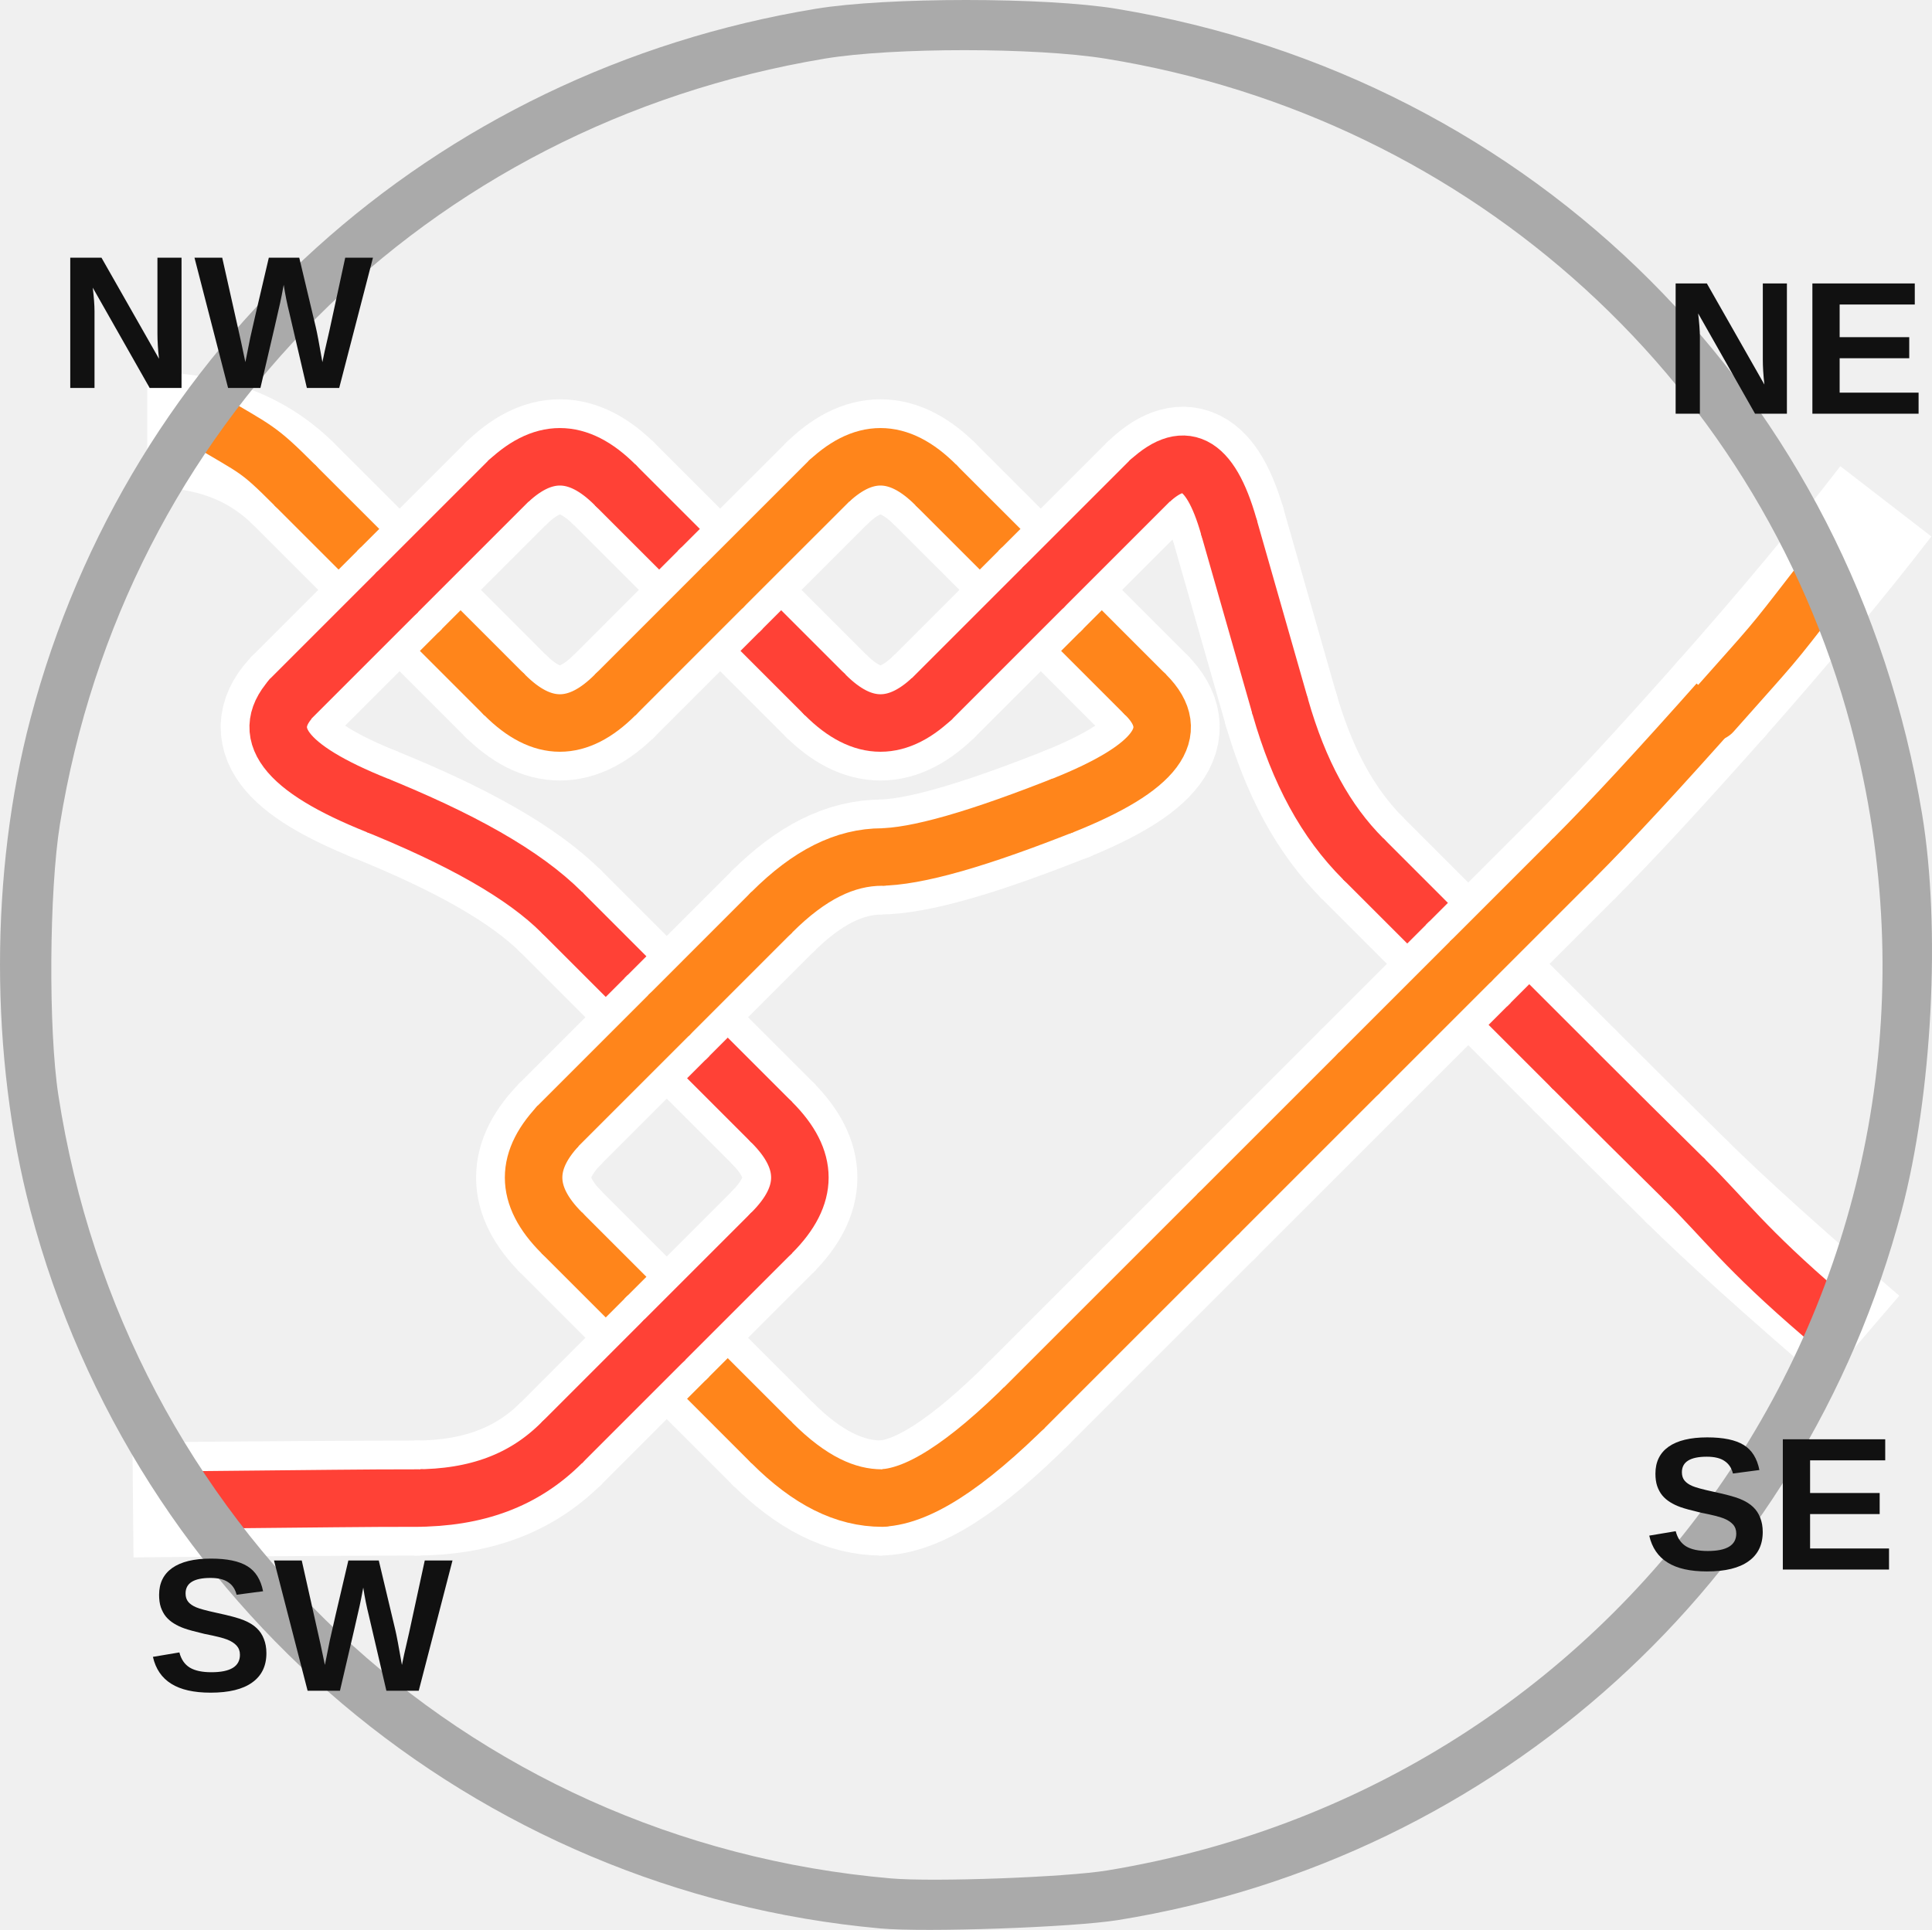
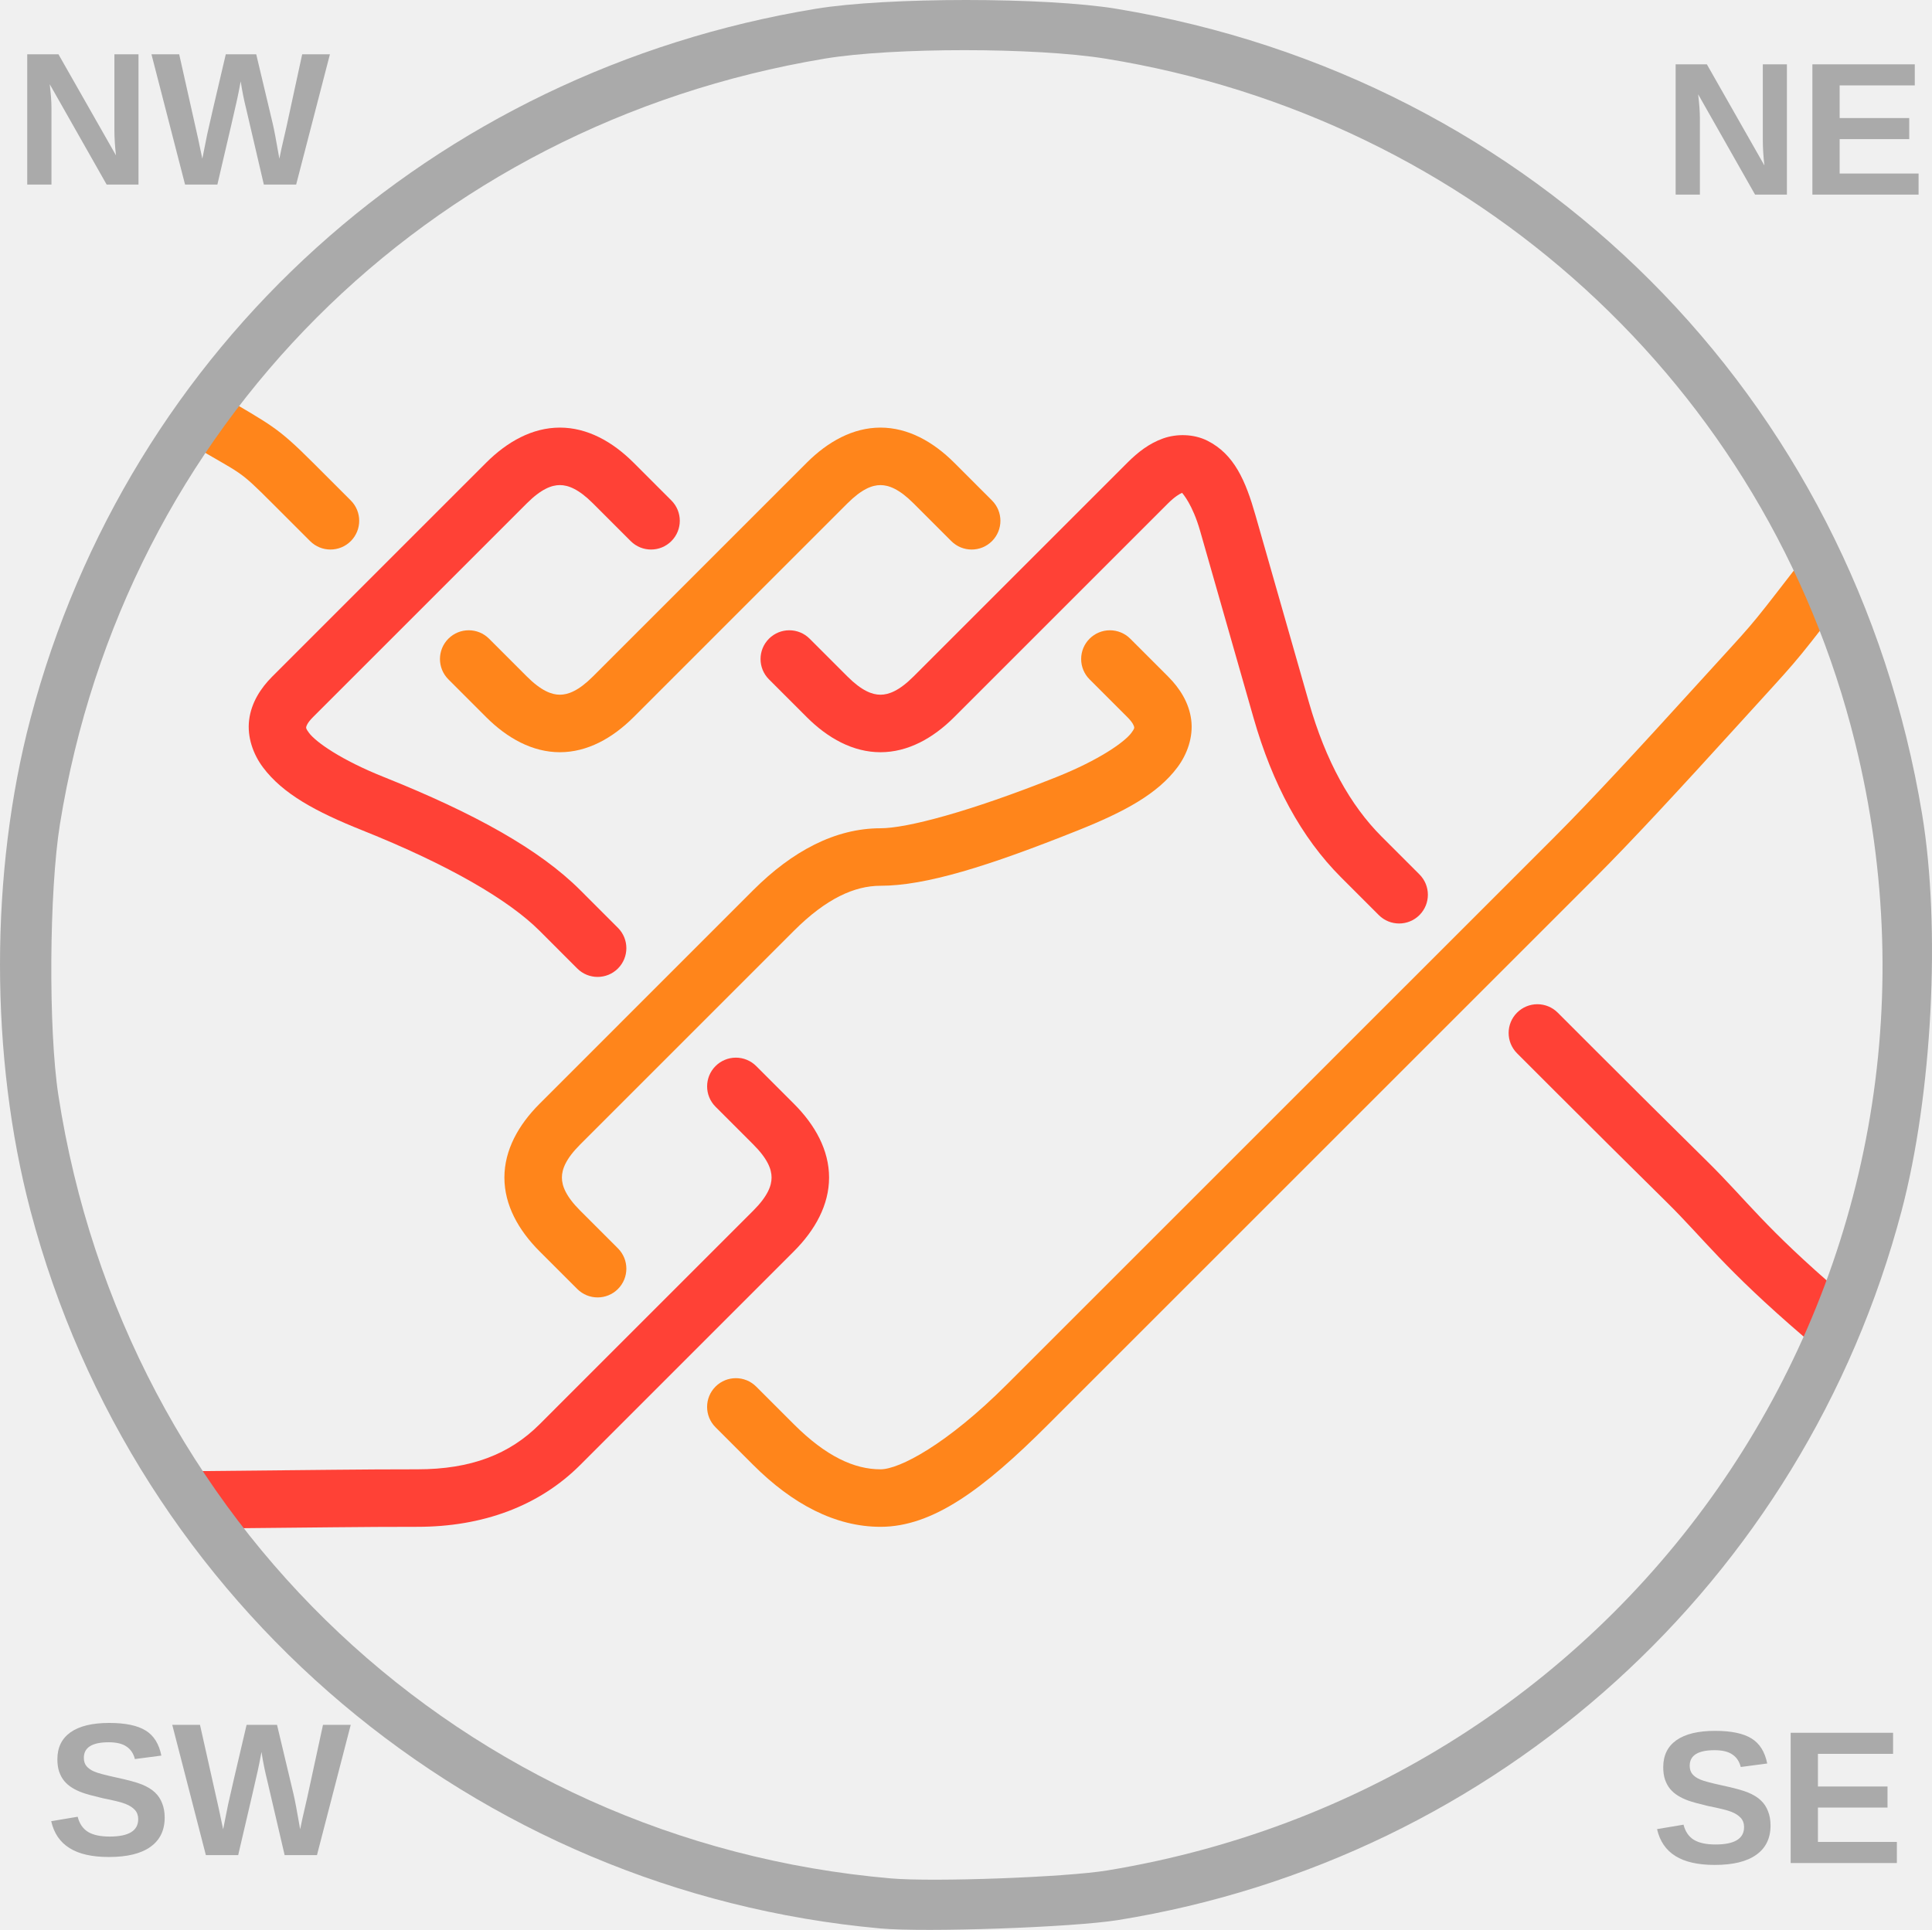
<svg xmlns="http://www.w3.org/2000/svg" viewBox="0 0 190.451 190.287" version="1.1" id="svg21826" xml:space="preserve">
  <defs id="defs21823" />
-   <g id="g21848" style="display:inline" transform="translate(-9.222851,-48.35235)" class="">
- 
- 
- 
-  </g>
  <g id="layer1" transform="translate(-9.222851,-48.35235)">
-     <g id="g1" transform="matrix(0.5024879,0,0,0.5024879,32.71813,20.61153)">
-       <path id="path1" d="m 136.104,149.648 c 7.337,7.337 14.331,14.323 21.668,21.66" class="stroke-background" style="display:inline;fill:none;stroke:#FFFFFF;stroke-width:22.565;stroke-linecap:butt;stroke-linejoin:miter;stroke-miterlimit:10;stroke-dasharray:none;stroke-opacity:1" />
-       <path id="path2" d="m 136.104,149.648 c 7.337,7.337 14.331,14.323 21.668,21.66" class="stroke-orange" style="display:inline;fill:none;stroke:#FF851B;stroke-width:11.282;stroke-linecap:round;stroke-linejoin:miter;stroke-miterlimit:10;stroke-dasharray:none;stroke-opacity:1" />
-       <path id="path3" d="m 115.844,192.28 c -7.345,-7.345 -14.331,-14.331 -21.668,-21.668" class="stroke-background" style="display:inline;fill:none;stroke:#FFFFFF;stroke-width:22.565;stroke-linecap:butt;stroke-linejoin:miter;stroke-miterlimit:10;stroke-dasharray:none;stroke-opacity:1" />
-       <path id="path4" d="m 115.844,192.28 c -7.345,-7.345 -14.331,-14.331 -21.668,-21.668" class="stroke-red" style="display:inline;fill:none;stroke:#FF4136;stroke-width:11.282;stroke-linecap:round;stroke-linejoin:miter;stroke-miterlimit:10;stroke-dasharray:none;stroke-opacity:1" />
-       <path id="path5" d="m 62.73,233.504 c 7.337,7.345 14.323,14.331 21.66,21.668" class="stroke-background" style="display:inline;fill:none;stroke:#FFFFFF;stroke-width:22.565;stroke-linecap:butt;stroke-linejoin:miter;stroke-miterlimit:10;stroke-dasharray:none;stroke-opacity:1" />
-       <path id="path6" d="m 62.73,233.504 c 7.337,7.345 14.323,14.331 21.66,21.668" class="stroke-red" style="display:inline;fill:none;stroke:#FF4136;stroke-width:11.282;stroke-linecap:round;stroke-linejoin:miter;stroke-miterlimit:10;stroke-dasharray:none;stroke-opacity:1" />
-       <path id="path7" d="m 262.599,265.654 c -7.337,-7.337 -14.331,-14.323 -21.668,-21.66" class="stroke-background" style="display:inline;fill:none;stroke:#FFFFFF;stroke-width:22.565;stroke-linecap:butt;stroke-linejoin:miter;stroke-miterlimit:10;stroke-dasharray:none;stroke-opacity:1" />
-       <path id="path8" d="m 262.599,265.654 c -7.337,-7.337 -14.331,-14.323 -21.668,-21.66" class="stroke-red" style="display:inline;fill:none;stroke:#FF4136;stroke-width:11.282;stroke-linecap:round;stroke-linejoin:miter;stroke-miterlimit:10;stroke-dasharray:none;stroke-opacity:1" />
-       <path id="path9" d="m 62.73,296.403 c 7.337,7.337 14.323,14.323 21.66,21.66" class="stroke-background" style="display:inline;fill:none;stroke:#FFFFFF;stroke-width:22.565;stroke-linecap:butt;stroke-linejoin:miter;stroke-miterlimit:10;stroke-dasharray:none;stroke-opacity:1" />
-       <path id="path10" d="m 62.73,296.403 c 7.337,7.337 14.323,14.323 21.66,21.66" class="stroke-orange" style="display:inline;fill:none;stroke:#FF851B;stroke-width:11.282;stroke-linecap:round;stroke-linejoin:miter;stroke-miterlimit:10;stroke-dasharray:none;stroke-opacity:1" />
-       <path id="path11" d="m 10.312,149.648 c 7.337,7.337 14.331,14.323 21.668,21.66" class="stroke-background" style="display:inline;fill:none;stroke:#FFFFFF;stroke-width:22.565;stroke-linecap:butt;stroke-linejoin:miter;stroke-miterlimit:10;stroke-dasharray:none;stroke-opacity:1" />
-       <path id="path12" d="m 10.312,149.648 c 7.337,7.337 14.331,14.323 21.668,21.66" class="stroke-orange" style="display:inline;fill:none;stroke:#FF851B;stroke-width:11.282;stroke-linecap:round;stroke-linejoin:miter;stroke-miterlimit:10;stroke-dasharray:none;stroke-opacity:1" />
-       <path id="path13" d="m 83.694,317.367 c 7.337,7.337 14.323,14.331 21.66,21.668" class="stroke-background" style="display:inline;fill:none;stroke:#FFFFFF;stroke-width:22.565;stroke-linecap:butt;stroke-linejoin:miter;stroke-miterlimit:10;stroke-dasharray:none;stroke-opacity:1" />
-       <path id="path14" d="m 83.694,317.367 c 7.337,7.337 14.323,14.331 21.66,21.668" class="stroke-orange" style="display:inline;fill:none;stroke:#FF851B;stroke-width:11.282;stroke-linecap:round;stroke-linejoin:miter;stroke-miterlimit:10;stroke-dasharray:none;stroke-opacity:1" />
-       <path id="path15" d="m -17.872,139.51 c 12.226,0 21.551,3.497 28.888,10.834" class="stroke-background" style="display:inline;fill:none;stroke:#FFFFFF;stroke-width:22.565;stroke-linecap:butt;stroke-linejoin:miter;stroke-miterlimit:10;stroke-dasharray:none;stroke-opacity:1" />
-       <path id="path16" d="m -6.631,137.439 c 10.452,6.212 10.31,5.567 17.647,12.905" class="stroke-orange" style="display:inline;fill:none;stroke:#FF851B;stroke-width:11.282;stroke-linecap:round;stroke-linejoin:miter;stroke-miterlimit:10;stroke-dasharray:none;stroke-opacity:1" />
-       <path id="path17" d="m 94.872,171.308 c -7.337,-7.337 -14.323,-14.323 -21.66,-21.66" class="stroke-background" style="display:inline;fill:none;stroke:#FFFFFF;stroke-width:22.565;stroke-linecap:butt;stroke-linejoin:miter;stroke-miterlimit:10;stroke-dasharray:none;stroke-opacity:1" />
-       <path id="path18" d="m 94.872,171.308 c -7.337,-7.337 -14.323,-14.323 -21.66,-21.66" class="stroke-red" style="display:inline;fill:none;stroke:#FF4136;stroke-width:11.282;stroke-linecap:round;stroke-linejoin:miter;stroke-miterlimit:10;stroke-dasharray:none;stroke-opacity:1" />
-       <path id="path19" d="m 31.284,170.612 c 7.337,7.337 14.323,14.323 21.66,21.668" class="stroke-background" style="display:inline;fill:none;stroke:#FFFFFF;stroke-width:22.565;stroke-linecap:butt;stroke-linejoin:miter;stroke-miterlimit:10;stroke-dasharray:none;stroke-opacity:1" />
-       <path id="path20" d="m 31.284,170.612 c 7.337,7.337 14.323,14.323 21.66,21.668" class="stroke-orange" style="display:inline;fill:none;stroke:#FF851B;stroke-width:11.282;stroke-linecap:round;stroke-linejoin:miter;stroke-miterlimit:10;stroke-dasharray:none;stroke-opacity:1" />
-       <path id="path21" d="m 284.572,287.478 c -8.026,-7.916 -15.34,-15.183 -22.677,-22.521" class="stroke-background" style="display:inline;fill:none;stroke:#FFFFFF;stroke-width:22.565;stroke-linecap:butt;stroke-linejoin:miter;stroke-miterlimit:10;stroke-dasharray:none;stroke-opacity:1" />
-       <path id="path22" d="m 284.572,287.478 c -8.026,-7.916 -15.34,-15.183 -22.677,-22.521" class="stroke-red" style="display:inline;fill:none;stroke:#FF4136;stroke-width:11.282;stroke-linecap:round;stroke-linejoin:miter;stroke-miterlimit:10;stroke-dasharray:none;stroke-opacity:1" />
-       <path id="path23" d="m 83.694,254.475 c 7.337,7.337 14.323,14.323 21.66,21.66" class="stroke-background" style="display:inline;fill:none;stroke:#FFFFFF;stroke-width:22.565;stroke-linecap:butt;stroke-linejoin:miter;stroke-miterlimit:10;stroke-dasharray:none;stroke-opacity:1" />
-       <path id="path24" d="m 83.694,254.475 c 7.337,7.337 14.323,14.323 21.66,21.66" class="stroke-red" style="display:inline;fill:none;stroke:#FF4136;stroke-width:11.282;stroke-linecap:round;stroke-linejoin:miter;stroke-miterlimit:10;stroke-dasharray:none;stroke-opacity:1" />
-       <path id="path25" d="m 136.808,191.576 c -7.337,7.337 -14.331,7.337 -21.668,0" class="stroke-background" style="display:inline;fill:none;stroke:#FFFFFF;stroke-width:22.565;stroke-linecap:butt;stroke-linejoin:miter;stroke-miterlimit:10;stroke-dasharray:none;stroke-opacity:1" />
-       <path id="path26" d="m 136.808,191.576 c -7.337,7.337 -14.331,7.337 -21.668,0" class="stroke-red" style="display:inline;fill:none;stroke:#FF4136;stroke-width:11.282;stroke-linecap:round;stroke-linejoin:miter;stroke-miterlimit:10;stroke-dasharray:none;stroke-opacity:1" />
-       <path id="path27" d="m 25.519,212.54 c 18.343,7.337 30.57,14.331 37.907,21.668" class="stroke-background" style="display:inline;fill:none;stroke:#FFFFFF;stroke-width:22.565;stroke-linecap:butt;stroke-linejoin:miter;stroke-miterlimit:10;stroke-dasharray:none;stroke-opacity:1" />
-       <path id="path28" d="m 25.519,212.54 c 18.343,7.337 30.57,14.331 37.907,21.668" class="stroke-red" style="display:inline;fill:none;stroke:#FF4136;stroke-width:11.282;stroke-linecap:round;stroke-linejoin:miter;stroke-miterlimit:10;stroke-dasharray:none;stroke-opacity:1" />
-       <path id="path29" d="m 241.627,244.69 c -7.337,-7.337 -14.323,-14.331 -21.66,-21.668" class="stroke-background" style="display:inline;fill:none;stroke:#FFFFFF;stroke-width:22.565;stroke-linecap:butt;stroke-linejoin:miter;stroke-miterlimit:10;stroke-dasharray:none;stroke-opacity:1" />
-       <path id="path30" d="m 241.627,244.69 c -7.337,-7.337 -14.323,-14.331 -21.66,-21.668" class="stroke-red" style="display:inline;fill:none;stroke:#FF4136;stroke-width:11.282;stroke-linecap:round;stroke-linejoin:miter;stroke-miterlimit:10;stroke-dasharray:none;stroke-opacity:1" />
-       <path id="path31" d="m 63.426,275.439 c -7.337,7.337 -7.337,14.323 0,21.66" class="stroke-background" style="display:inline;fill:none;stroke:#FFFFFF;stroke-width:22.565;stroke-linecap:butt;stroke-linejoin:miter;stroke-miterlimit:10;stroke-dasharray:none;stroke-opacity:1" />
-       <path id="path32" d="m 63.426,275.439 c -7.337,7.337 -7.337,14.323 0,21.66" class="stroke-orange" style="display:inline;fill:none;stroke:#FF851B;stroke-width:11.282;stroke-linecap:round;stroke-linejoin:miter;stroke-miterlimit:10;stroke-dasharray:none;stroke-opacity:1" />
-       <path id="path33" d="m 157.075,170.612 c 7.337,7.337 14.323,14.323 21.66,21.668" class="stroke-background" style="display:inline;fill:none;stroke:#FFFFFF;stroke-width:22.565;stroke-linecap:butt;stroke-linejoin:miter;stroke-miterlimit:10;stroke-dasharray:none;stroke-opacity:1" />
-       <path id="path34" d="m 157.075,170.612 c 7.337,7.337 14.323,14.323 21.66,21.668" class="stroke-orange" style="display:inline;fill:none;stroke:#FF851B;stroke-width:11.282;stroke-linecap:round;stroke-linejoin:miter;stroke-miterlimit:10;stroke-dasharray:none;stroke-opacity:1" />
-       <path id="path35" d="m 115.14,150.344 c 7.337,-7.337 14.331,-7.337 21.668,0" class="stroke-background" style="display:inline;fill:none;stroke:#FFFFFF;stroke-width:22.565;stroke-linecap:butt;stroke-linejoin:miter;stroke-miterlimit:10;stroke-dasharray:none;stroke-opacity:1" />
-       <path id="path36" d="m 115.14,150.344 c 7.337,-7.337 14.331,-7.337 21.668,0" class="stroke-orange" style="display:inline;fill:none;stroke:#FF851B;stroke-width:11.282;stroke-linecap:round;stroke-linejoin:miter;stroke-miterlimit:10;stroke-dasharray:none;stroke-opacity:1" />
-       <path id="path37" d="m 125.622,349.165 c 7.337,0 16.951,-6.117 29.788,-18.954" class="stroke-background" style="display:inline;fill:none;stroke:#FFFFFF;stroke-width:22.565;stroke-linecap:butt;stroke-linejoin:miter;stroke-miterlimit:10;stroke-dasharray:none;stroke-opacity:1" />
-       <path id="path38" d="m 125.622,349.165 c 7.337,0 16.951,-6.117 29.788,-18.954" class="stroke-orange" style="display:inline;fill:none;stroke:#FF851B;stroke-width:11.282;stroke-linecap:round;stroke-linejoin:miter;stroke-miterlimit:10;stroke-dasharray:none;stroke-opacity:1" />
-       <path id="path39" d="M 204.768,195.158 C 201.1,182.314 197.603,170.088 193.934,157.243" class="stroke-background" style="display:inline;fill:none;stroke:#FFFFFF;stroke-width:22.565;stroke-linecap:butt;stroke-linejoin:miter;stroke-miterlimit:10;stroke-dasharray:none;stroke-opacity:1" />
-       <path id="path40" d="M 204.768,195.158 C 201.1,182.314 197.603,170.088 193.934,157.243" class="stroke-red" style="display:inline;fill:none;stroke:#FF4136;stroke-width:11.282;stroke-linecap:round;stroke-linejoin:miter;stroke-miterlimit:10;stroke-dasharray:none;stroke-opacity:1" />
-       <path id="path41" d="m 94.176,171.308 c 7.337,-7.337 14.323,-14.323 21.668,-21.66" class="stroke-background" style="display:inline;fill:none;stroke:#FFFFFF;stroke-width:22.565;stroke-linecap:butt;stroke-linejoin:miter;stroke-miterlimit:10;stroke-dasharray:none;stroke-opacity:1" />
-       <path id="path42" d="m 94.176,171.308 c 7.337,-7.337 14.323,-14.323 21.668,-21.66" class="stroke-orange" style="display:inline;fill:none;stroke:#FF851B;stroke-width:11.282;stroke-linecap:round;stroke-linejoin:miter;stroke-miterlimit:10;stroke-dasharray:none;stroke-opacity:1" />
-       <path id="path43" d="m 194.286,158.471 c -3.669,-12.844 -8.91,-15.465 -16.247,-8.127" class="stroke-background" style="display:inline;fill:none;stroke:#FFFFFF;stroke-width:22.565;stroke-linecap:butt;stroke-linejoin:miter;stroke-miterlimit:10;stroke-dasharray:none;stroke-opacity:1" />
-       <path id="path44" d="m 194.286,158.471 c -3.669,-12.844 -8.91,-15.465 -16.247,-8.127" class="stroke-red" style="display:inline;fill:none;stroke:#FF4136;stroke-width:11.282;stroke-linecap:round;stroke-linejoin:miter;stroke-miterlimit:10;stroke-dasharray:none;stroke-opacity:1" />
-       <path id="path45" d="m 163.537,212.54 c -18.343,7.337 -30.578,10.834 -37.915,10.834" class="stroke-background" style="display:inline;fill:none;stroke:#FFFFFF;stroke-width:22.565;stroke-linecap:butt;stroke-linejoin:miter;stroke-miterlimit:10;stroke-dasharray:none;stroke-opacity:1" />
-       <path id="path46" d="m 163.537,212.54 c -18.343,7.337 -30.578,10.834 -37.915,10.834" class="stroke-orange" style="display:inline;fill:none;stroke:#FF851B;stroke-width:11.282;stroke-linecap:round;stroke-linejoin:miter;stroke-miterlimit:10;stroke-dasharray:none;stroke-opacity:1" />
-       <path id="path47" d="m 178.736,149.648 c -7.337,7.337 -14.323,14.323 -21.66,21.66" class="stroke-background" style="display:inline;fill:none;stroke:#FFFFFF;stroke-width:22.565;stroke-linecap:butt;stroke-linejoin:miter;stroke-miterlimit:10;stroke-dasharray:none;stroke-opacity:1" />
-       <path id="path48" d="m 178.736,149.648 c -7.337,7.337 -14.323,14.323 -21.66,21.66" class="stroke-red" style="display:inline;fill:none;stroke:#FF4136;stroke-width:11.282;stroke-linecap:round;stroke-linejoin:miter;stroke-miterlimit:10;stroke-dasharray:none;stroke-opacity:1" />
-       <path id="path49" d="m 105.354,233.504 c -7.337,7.345 -14.323,14.331 -21.66,21.668" class="stroke-background" style="display:inline;fill:none;stroke:#FFFFFF;stroke-width:22.565;stroke-linecap:butt;stroke-linejoin:miter;stroke-miterlimit:10;stroke-dasharray:none;stroke-opacity:1" />
-       <path id="path50" d="m 105.354,233.504 c -7.337,7.345 -14.323,14.331 -21.66,21.668" class="stroke-orange" style="display:inline;fill:none;stroke:#FF851B;stroke-width:11.282;stroke-linecap:round;stroke-linejoin:miter;stroke-miterlimit:10;stroke-dasharray:none;stroke-opacity:1" />
-       <path id="path51" d="m 157.772,170.612 c -7.337,7.337 -14.331,14.323 -21.668,21.668" class="stroke-background" style="display:inline;fill:none;stroke:#FFFFFF;stroke-width:22.565;stroke-linecap:butt;stroke-linejoin:miter;stroke-miterlimit:10;stroke-dasharray:none;stroke-opacity:1" />
-       <path id="path52" d="m 157.772,170.612 c -7.337,7.337 -14.331,14.323 -21.668,21.668" class="stroke-red" style="display:inline;fill:none;stroke:#FF4136;stroke-width:11.282;stroke-linecap:round;stroke-linejoin:miter;stroke-miterlimit:10;stroke-dasharray:none;stroke-opacity:1" />
-       <path id="path53" d="m 73.212,192.28 c 7.337,-7.345 14.323,-14.331 21.66,-21.668" class="stroke-background" style="display:inline;fill:none;stroke:#FFFFFF;stroke-width:22.565;stroke-linecap:butt;stroke-linejoin:miter;stroke-miterlimit:10;stroke-dasharray:none;stroke-opacity:1" />
-       <path id="path54" d="m 73.212,192.28 c 7.337,-7.345 14.323,-14.331 21.66,-21.668" class="stroke-orange" style="display:inline;fill:none;stroke:#FF851B;stroke-width:11.282;stroke-linecap:round;stroke-linejoin:miter;stroke-miterlimit:10;stroke-dasharray:none;stroke-opacity:1" />
-       <path id="path55" d="m 73.908,150.344 c -7.337,-7.337 -14.323,-7.337 -21.66,0" class="stroke-background" style="display:inline;fill:none;stroke:#FFFFFF;stroke-width:22.565;stroke-linecap:butt;stroke-linejoin:miter;stroke-miterlimit:10;stroke-dasharray:none;stroke-opacity:1" />
-       <path id="path56" d="m 73.908,150.344 c -7.337,-7.337 -14.323,-7.337 -21.66,0" class="stroke-red" style="display:inline;fill:none;stroke:#FF4136;stroke-width:11.282;stroke-linecap:round;stroke-linejoin:miter;stroke-miterlimit:10;stroke-dasharray:none;stroke-opacity:1" />
-       <path id="path57" d="m 84.39,254.475 c -7.337,7.337 -14.323,14.323 -21.66,21.66" class="stroke-background" style="display:inline;fill:none;stroke:#FFFFFF;stroke-width:22.565;stroke-linecap:butt;stroke-linejoin:miter;stroke-miterlimit:10;stroke-dasharray:none;stroke-opacity:1" />
-       <path id="path58" d="m 84.39,254.475 c -7.337,7.337 -14.323,14.323 -21.66,21.66" class="stroke-orange" style="display:inline;fill:none;stroke:#FF851B;stroke-width:11.282;stroke-linecap:round;stroke-linejoin:miter;stroke-miterlimit:10;stroke-dasharray:none;stroke-opacity:1" />
-       <path id="path59" d="m 84.39,317.367 c -7.337,7.337 -14.323,14.331 -21.66,21.668" class="stroke-background" style="display:inline;fill:none;stroke:#FFFFFF;stroke-width:22.565;stroke-linecap:butt;stroke-linejoin:miter;stroke-miterlimit:10;stroke-dasharray:none;stroke-opacity:1" />
-       <path id="path60" d="m 84.39,317.367 c -7.337,7.337 -14.323,14.331 -21.66,21.668" class="stroke-red" style="display:inline;fill:none;stroke:#FF4136;stroke-width:11.282;stroke-linecap:round;stroke-linejoin:miter;stroke-miterlimit:10;stroke-dasharray:none;stroke-opacity:1" />
-       <path id="path61" d="m 11.016,191.576 c -7.337,7.337 -2.096,14.331 16.247,21.668" class="stroke-background" style="display:inline;fill:none;stroke:#FFFFFF;stroke-width:22.565;stroke-linecap:butt;stroke-linejoin:miter;stroke-miterlimit:10;stroke-dasharray:none;stroke-opacity:1" />
-       <path id="path62" d="m 11.016,191.576 c -7.337,7.337 -2.096,14.331 16.247,21.668" class="stroke-red" style="display:inline;fill:none;stroke:#FF4136;stroke-width:11.282;stroke-linecap:round;stroke-linejoin:miter;stroke-miterlimit:10;stroke-dasharray:none;stroke-opacity:1" />
-       <path id="path63" d="m 190.876,294.745 c 12.844,-12.844 22.45,-22.45 29.788,-29.788" class="stroke-background" style="display:inline;fill:none;stroke:#FFFFFF;stroke-width:22.565;stroke-linecap:butt;stroke-linejoin:miter;stroke-miterlimit:10;stroke-dasharray:none;stroke-opacity:1" />
-       <path id="path64" d="m 190.876,294.745 c 12.844,-12.844 22.45,-22.45 29.788,-29.788" class="stroke-orange" style="display:inline;fill:none;stroke:#FF851B;stroke-width:11.282;stroke-linecap:round;stroke-linejoin:miter;stroke-miterlimit:10;stroke-dasharray:none;stroke-opacity:1" />
-       <path id="path65" d="m 31.98,170.612 c -7.337,7.337 -14.331,14.323 -21.668,21.668" class="stroke-background" style="display:inline;fill:none;stroke:#FFFFFF;stroke-width:22.565;stroke-linecap:butt;stroke-linejoin:miter;stroke-miterlimit:10;stroke-dasharray:none;stroke-opacity:1" />
-       <path id="path66" d="m 31.98,170.612 c -7.337,7.337 -14.331,14.323 -21.668,21.668" class="stroke-red" style="display:inline;fill:none;stroke:#FF4136;stroke-width:11.282;stroke-linecap:round;stroke-linejoin:miter;stroke-miterlimit:10;stroke-dasharray:none;stroke-opacity:1" />
-       <path id="path67" d="m 240.931,244.69 c 7.337,-7.337 14.331,-14.331 21.668,-21.668" class="stroke-background" style="display:inline;fill:none;stroke:#FFFFFF;stroke-width:22.565;stroke-linecap:butt;stroke-linejoin:miter;stroke-miterlimit:10;stroke-dasharray:none;stroke-opacity:1" />
-       <path id="path68" d="m 240.931,244.69 c 7.337,-7.337 14.331,-14.331 21.668,-21.668" class="stroke-orange" style="display:inline;fill:none;stroke:#FF851B;stroke-width:11.282;stroke-linecap:round;stroke-linejoin:miter;stroke-miterlimit:10;stroke-dasharray:none;stroke-opacity:1" />
-       <path id="path69" d="m 52.944,149.648 c -7.337,7.337 -14.323,14.323 -21.66,21.66" class="stroke-background" style="display:inline;fill:none;stroke:#FFFFFF;stroke-width:22.565;stroke-linecap:butt;stroke-linejoin:miter;stroke-miterlimit:10;stroke-dasharray:none;stroke-opacity:1" />
-       <path id="path70" d="m 52.944,149.648 c -7.337,7.337 -14.323,14.323 -21.66,21.66" class="stroke-red" style="display:inline;fill:none;stroke:#FF4136;stroke-width:11.282;stroke-linecap:round;stroke-linejoin:miter;stroke-miterlimit:10;stroke-dasharray:none;stroke-opacity:1" />
-       <path id="path71" d="m 105.354,296.403 c -7.337,7.337 -14.323,14.323 -21.66,21.66" class="stroke-background" style="display:inline;fill:none;stroke:#FFFFFF;stroke-width:22.565;stroke-linecap:butt;stroke-linejoin:miter;stroke-miterlimit:10;stroke-dasharray:none;stroke-opacity:1" />
-       <path id="path72" d="m 105.354,296.403 c -7.337,7.337 -14.323,14.323 -21.66,21.66" class="stroke-red" style="display:inline;fill:none;stroke:#FF4136;stroke-width:11.282;stroke-linecap:round;stroke-linejoin:miter;stroke-miterlimit:10;stroke-dasharray:none;stroke-opacity:1" />
-       <path id="path73" d="m 220.663,223.726 c -7.337,-7.337 -12.578,-16.951 -16.247,-29.788" class="stroke-background" style="display:inline;fill:none;stroke:#FFFFFF;stroke-width:22.565;stroke-linecap:butt;stroke-linejoin:miter;stroke-miterlimit:10;stroke-dasharray:none;stroke-opacity:1" />
-       <path id="path74" d="m 220.663,223.726 c -7.337,-7.337 -12.578,-16.951 -16.247,-29.788" class="stroke-red" style="display:inline;fill:none;stroke:#FF4136;stroke-width:11.282;stroke-linecap:round;stroke-linejoin:miter;stroke-miterlimit:10;stroke-dasharray:none;stroke-opacity:1" />
-       <path id="path75" d="m 104.658,338.331 c 7.337,7.337 14.331,10.834 21.668,10.834" class="stroke-background" style="display:inline;fill:none;stroke:#FFFFFF;stroke-width:22.565;stroke-linecap:butt;stroke-linejoin:miter;stroke-miterlimit:10;stroke-dasharray:none;stroke-opacity:1" />
-       <path id="path76" d="m 104.658,338.331 c 7.337,7.337 14.331,10.834 21.668,10.834" class="stroke-orange" style="display:inline;fill:none;stroke:#FF851B;stroke-width:11.282;stroke-linecap:round;stroke-linejoin:miter;stroke-miterlimit:10;stroke-dasharray:none;stroke-opacity:1" />
-       <path id="path77" d="m 178.039,191.576 c 7.337,7.337 2.096,14.331 -16.247,21.668" class="stroke-background" style="display:inline;fill:none;stroke:#FFFFFF;stroke-width:22.565;stroke-linecap:butt;stroke-linejoin:miter;stroke-miterlimit:10;stroke-dasharray:none;stroke-opacity:1" />
-       <path id="path78" d="m 178.039,191.576 c 7.337,7.337 2.096,14.331 -16.247,21.668" class="stroke-orange" style="display:inline;fill:none;stroke:#FF851B;stroke-width:11.282;stroke-linecap:round;stroke-linejoin:miter;stroke-miterlimit:10;stroke-dasharray:none;stroke-opacity:1" />
-       <path id="path79" d="m 219.967,265.654 c 7.337,-7.337 14.323,-14.323 21.66,-21.66" class="stroke-background" style="display:inline;fill:none;stroke:#FFFFFF;stroke-width:22.565;stroke-linecap:butt;stroke-linejoin:miter;stroke-miterlimit:10;stroke-dasharray:none;stroke-opacity:1" />
-       <path id="path80" d="m 219.967,265.654 c 7.337,-7.337 14.323,-14.323 21.66,-21.66" class="stroke-orange" style="display:inline;fill:none;stroke:#FF851B;stroke-width:11.282;stroke-linecap:round;stroke-linejoin:miter;stroke-miterlimit:10;stroke-dasharray:none;stroke-opacity:1" />
-       <path id="path81" d="m 104.658,275.439 c 7.337,7.337 7.337,14.323 0,21.66" class="stroke-background" style="display:inline;fill:none;stroke:#FFFFFF;stroke-width:22.565;stroke-linecap:butt;stroke-linejoin:miter;stroke-miterlimit:10;stroke-dasharray:none;stroke-opacity:1" />
-       <path id="path82" d="m 104.658,275.439 c 7.337,7.337 7.337,14.323 0,21.66" class="stroke-red" style="display:inline;fill:none;stroke:#FF4136;stroke-width:11.282;stroke-linecap:round;stroke-linejoin:miter;stroke-miterlimit:10;stroke-dasharray:none;stroke-opacity:1" />
-       <path id="path83" d="m 154.189,331.432 c 12.844,-12.844 25.071,-25.071 37.915,-37.915" class="stroke-background" style="display:inline;fill:none;stroke:#FFFFFF;stroke-width:22.565;stroke-linecap:butt;stroke-linejoin:miter;stroke-miterlimit:10;stroke-dasharray:none;stroke-opacity:1" />
-       <path id="path84" d="m 154.189,331.432 c 12.844,-12.844 25.071,-25.071 37.915,-37.915" class="stroke-orange" style="display:inline;fill:none;stroke:#FF851B;stroke-width:11.282;stroke-linecap:round;stroke-linejoin:miter;stroke-miterlimit:10;stroke-dasharray:none;stroke-opacity:1" />
-       <path id="path85" d="m 52.248,191.576 c 7.337,7.337 14.323,7.337 21.66,0" class="stroke-background" style="display:inline;fill:none;stroke:#FFFFFF;stroke-width:22.565;stroke-linecap:butt;stroke-linejoin:miter;stroke-miterlimit:10;stroke-dasharray:none;stroke-opacity:1" />
-       <path id="path86" d="m 52.248,191.576 c 7.337,7.337 14.323,7.337 21.66,0" class="stroke-orange" style="display:inline;fill:none;stroke:#FF851B;stroke-width:11.282;stroke-linecap:round;stroke-linejoin:miter;stroke-miterlimit:10;stroke-dasharray:none;stroke-opacity:1" />
-       <path id="path87" d="m 126.326,223.374 c -7.337,0 -14.331,3.497 -21.668,10.834" class="stroke-background" style="display:inline;fill:none;stroke:#FFFFFF;stroke-width:22.565;stroke-linecap:butt;stroke-linejoin:miter;stroke-miterlimit:10;stroke-dasharray:none;stroke-opacity:1" />
-       <path id="path88" d="m 126.326,223.374 c -7.337,0 -14.331,3.497 -21.668,10.834" class="stroke-orange" style="display:inline;fill:none;stroke:#FF851B;stroke-width:11.282;stroke-linecap:round;stroke-linejoin:miter;stroke-miterlimit:10;stroke-dasharray:none;stroke-opacity:1" />
-       <path id="path89" d="m 261.895,223.726 c 7.337,-7.337 16.896,-17.671 29.616,-32.025" class="stroke-background" style="display:inline;fill:none;stroke:#FFFFFF;stroke-width:22.565;stroke-linecap:butt;stroke-linejoin:miter;stroke-miterlimit:10;stroke-dasharray:none;stroke-opacity:1" />
-       <path id="path90" d="m 261.895,223.726 c 7.337,-7.337 16.896,-17.671 29.616,-32.025" class="stroke-orange" style="display:inline;fill:none;stroke:#FF851B;stroke-width:11.282;stroke-linecap:round;stroke-linejoin:miter;stroke-miterlimit:10;stroke-dasharray:none;stroke-opacity:1" />
-       <path id="path91" d="M 318.49,318.024 C 303.017,304.742 291.831,294.643 283.806,286.727" class="stroke-background" style="display:inline;fill:none;stroke:#FFFFFF;stroke-width:22.565;stroke-linecap:butt;stroke-linejoin:miter;stroke-miterlimit:10;stroke-dasharray:none;stroke-opacity:1" />
-       <path id="path92" d="M 310.774,313.219 C 295.302,299.937 291.831,294.643 283.806,286.727" class="stroke-red" style="display:inline;fill:none;stroke:#FF4136;stroke-width:11.282;stroke-linecap:round;stroke-linejoin:miter;stroke-miterlimit:10;stroke-dasharray:none;stroke-opacity:1" />
-       <path id="path95" d="m 63.426,338.331 c -7.337,7.337 -16.654,10.834 -28.888,10.834" class="stroke-background" style="display:inline;fill:none;stroke:#FFFFFF;stroke-width:22.565;stroke-linecap:butt;stroke-linejoin:miter;stroke-miterlimit:10;stroke-dasharray:none;stroke-opacity:1" />
-       <path id="path96" d="m 63.426,338.331 c -7.337,7.337 -16.654,10.834 -28.888,10.834" class="stroke-red" style="display:inline;fill:none;stroke:#FF4136;stroke-width:11.282;stroke-linecap:round;stroke-linejoin:miter;stroke-miterlimit:10;stroke-dasharray:none;stroke-opacity:1" />
-       <path id="path97" d="m 290.298,193.07 c 12.727,-14.362 23.342,-27.097 32.909,-39.487" class="stroke-background" style="display:inline;fill:none;stroke:#FFFFFF;stroke-width:22.565;stroke-linecap:butt;stroke-linejoin:miter;stroke-miterlimit:10;stroke-dasharray:none;stroke-opacity:1" />
-       <path id="path98" d="m 289.147,194.989 c 12.727,-14.362 10.918,-12.011 20.485,-24.401" class="stroke-orange" style="display:inline;fill:none;stroke:#FF851B;stroke-width:11.282;stroke-linecap:round;stroke-linejoin:miter;stroke-miterlimit:10;stroke-dasharray:none;stroke-opacity:1" />
-       <path id="path101" d="m 35.703,349.165 c -12.226,0 -30.413,0.117 -56.376,0.36" class="stroke-background" style="display:inline;fill:none;stroke:#FFFFFF;stroke-width:22.565;stroke-linecap:butt;stroke-linejoin:miter;stroke-miterlimit:10;stroke-dasharray:none;stroke-opacity:1" />
-       <path id="path102" d="m 35.703,349.165 c -12.226,0 -17.99,0.117 -43.952,0.36" class="stroke-red" style="display:inline;fill:none;stroke:#FF4136;stroke-width:11.282;stroke-linecap:round;stroke-linejoin:miter;stroke-miterlimit:10;stroke-dasharray:none;stroke-opacity:1" />
+     <text xml:space="preserve" class="fill-foreground" style="font-style:normal;font-variant:normal;font-weight:bold;font-stretch:normal;font-size:18.667px;line-height:1.25;font-family:Arial;-inkscape-font-specification:'Arial Bold';fill:#aaaaaa;fill-opacity:1;stroke:none" x="10.655" y="66.546" id="text1">
+       <tspan id="tspan1" x="10.655" class="fill-foreground" y="66.546" style="font-style:normal;font-variant:normal;font-weight:bold;font-stretch:normal;font-size:18.667px;font-family:Arial;-inkscape-font-specification:'Arial Bold';fill:#aaaaaa;fill-opacity:1">NW</tspan>
+     </text>
+     <text xml:space="preserve" style="font-style:normal;font-variant:normal;font-weight:bold;font-stretch:normal;font-size:18.667px;line-height:1.25;font-family:Arial;-inkscape-font-specification:'Arial Bold';fill:#aaaaaa;fill-opacity:1;stroke:none" x="13.737" y="231.264" id="text1-8" class="fill-foreground">
+       <tspan id="tspan1-46" class="fill-foreground" x="13.737" y="231.264" style="font-style:normal;font-variant:normal;font-weight:bold;font-stretch:normal;font-size:18.667px;font-family:Arial;-inkscape-font-specification:'Arial Bold';fill:#aaaaaa;fill-opacity:1">SW</tspan>
+     </text>
+     <text xml:space="preserve" style="font-style:normal;font-variant:normal;font-weight:bold;font-stretch:normal;font-size:18.667px;line-height:1.25;font-family:Arial;-inkscape-font-specification:'Arial Bold';fill:#aaaaaa;fill-opacity:1;stroke:none" x="172.04" y="232.046" id="text1-8-4" class="fill-foreground">
+       <tspan id="tspan1-46-1" class="fill-foreground" x="172.04" y="232.046" style="font-style:normal;font-variant:normal;font-weight:bold;font-stretch:normal;font-size:18.667px;font-family:Arial;-inkscape-font-specification:'Arial Bold';fill:#aaaaaa;fill-opacity:1">SE</tspan>
+     </text>
+     <text xml:space="preserve" style="font-style:normal;font-variant:normal;font-weight:bold;font-stretch:normal;font-size:18.667px;line-height:1.25;font-family:Arial;-inkscape-font-specification:'Arial Bold';fill:#aaaaaa;fill-opacity:1;stroke:none" x="173.154" y="67.539" id="text1-1" class="fill-foreground">
+       <tspan id="tspan1-4" class="fill-foreground" x="173.154" y="67.539" style="font-style:normal;font-variant:normal;font-weight:bold;font-stretch:normal;font-size:18.667px;font-family:Arial;-inkscape-font-specification:'Arial Bold';fill:#aaaaaa;fill-opacity:1">NE</tspan>
+     </text>
+     <g id="g3" transform="matrix(0.5024879,0,0,0.5024879,32.71813,20.61153)">
+       <path style="baseline-shift:baseline;display:inline;overflow:visible;vector-effect:none;fill:#ff4136;stroke-linecap:round;stroke-miterlimit:10;enable-background:accumulate;stop-color:#000000;stop-opacity:1;opacity:1" d="m 97.604,262.744 a 5.641,5.641 0 0 0 -3.988,1.652 5.641,5.641 0 0 0 0,7.979 c 2.467,2.467 4.935,4.935 7.402,7.402 2.83,2.83 3.59,4.879 3.59,6.492 0,1.613 -0.76,3.662 -3.59,6.492 -6.989,6.989 -13.976,13.976 -20.965,20.965 -6.991,6.991 -13.976,13.984 -20.963,20.967 -5.882,5.879 -13.446,8.83 -23.969,8.83 -11.681,0 -17.468,0.119 -43.422,0.361 a 5.641,5.641 0 0 0 -5.59,5.693 5.641,5.641 0 0 0 5.695,5.588 c 25.972,-0.243 31.711,-0.359 43.316,-0.359 12.78,0 23.849,-4.041 31.945,-12.133 6.992,-6.988 13.977,-13.981 20.965,-20.969 6.989,-6.989 13.974,-13.976 20.963,-20.965 4.159,-4.159 6.895,-9.096 6.895,-14.471 0,-5.375 -2.735,-10.312 -6.895,-14.471 -2.468,-2.468 -4.934,-4.935 -7.4,-7.402 a 5.641,5.641 0 0 0 -3.99,-1.652 z" id="path10" />
+       <path style="baseline-shift:baseline;display:inline;overflow:visible;vector-effect:none;fill:#ff4136;stroke-linecap:round;stroke-miterlimit:10;enable-background:accumulate;stop-color:#000000;stop-opacity:1;opacity:1" d="m 254.844,252.26 a 5.641,5.641 0 0 0 -3.99,1.654 5.641,5.641 0 0 0 0.002,7.977 c 2.468,2.467 4.936,4.935 7.402,7.402 6.995,6.999 14.317,14.275 21.969,21.824 7.311,7.213 11.155,12.889 26.873,26.383 a 5.641,5.641 0 0 0 7.955,-0.605 5.641,5.641 0 0 0 -0.605,-7.955 c -15.227,-13.071 -18.325,-17.983 -26.299,-25.852 -7.634,-7.532 -14.938,-14.79 -21.914,-21.77 -2.468,-2.469 -4.936,-4.938 -7.404,-7.406 a 5.641,5.641 0 0 0 -3.988,-1.652 z" id="path9" />
+       <path style="baseline-shift:baseline;display:inline;overflow:visible;vector-effect:none;fill:#ff851b;stroke-linecap:round;stroke-miterlimit:10;enable-background:accumulate;stop-color:#000000;stop-opacity:1;opacity:1" d="m 170.984,178.883 a 5.641,5.641 0 0 0 -3.99,1.652 5.641,5.641 0 0 0 0,7.979 l 7.404,7.404 h 0.002 c 1.165,1.164 1.32,1.812 1.338,1.951 0.017,0.139 0.126,0.251 -0.553,1.156 -1.357,1.81 -6.302,5.305 -14.615,8.629 -17.231,6.889 -29.495,10.078 -34.598,10.078 -8.868,0 -17.301,4.483 -24.955,12.133 v 0.002 h -0.002 c -13.973,13.979 -27.949,27.955 -41.926,41.932 -4.159,4.159 -6.895,9.096 -6.895,14.471 0,5.375 2.735,10.312 6.895,14.471 v 0.002 c 2.467,2.466 4.935,4.931 7.402,7.398 a 5.641,5.641 0 0 0 7.977,0 5.641,5.641 0 0 0 0,-7.977 c -2.467,-2.467 -4.934,-4.935 -7.402,-7.402 -2.83,-2.83 -3.59,-4.879 -3.59,-6.492 0,-1.613 0.76,-3.662 3.59,-6.492 13.976,-13.976 27.955,-27.953 41.93,-41.934 6.323,-6.319 11.874,-8.828 16.977,-8.828 8.868,0 21.074,-3.805 38.785,-10.887 9.158,-3.661 15.571,-7.154 19.455,-12.334 1.942,-2.59 3.14,-5.971 2.721,-9.326 -0.42,-3.354 -2.228,-6.201 -4.557,-8.529 l -0.002,-0.002 -7.402,-7.402 a 5.641,5.641 0 0 0 -3.988,-1.652 z" id="path8" />
+       <path style="baseline-shift:baseline;display:inline;overflow:visible;vector-effect:none;fill:#ff851b;stroke-linecap:round;stroke-miterlimit:10;enable-background:accumulate;stop-color:#000000;stop-opacity:1;opacity:1" d="m 308.912,164.992 a 5.641,5.641 0 0 0 -3.746,2.148 c -9.566,12.39 -7.433,9.655 -19.014,22.412 -11.518,12.688 -21.057,22.994 -27.895,29.832 l -41.932,41.932 c -6.989,6.989 -16.594,16.596 -28.824,28.826 l -36.691,36.689 c -11.846,11.846 -21.146,16.691 -24.838,16.691 -5.103,0 -10.654,-2.509 -16.979,-8.83 -2.468,-2.467 -4.937,-4.935 -7.404,-7.402 a 5.641,5.641 0 0 0 -7.977,0 5.641,5.641 0 0 0 0,7.979 c 2.468,2.468 4.936,4.937 7.404,7.404 7.654,7.65 16.087,12.133 24.955,12.133 10.279,0 20.208,-7.389 32.814,-19.996 l 36.691,-36.691 c 12.23,-12.23 21.837,-21.835 28.826,-28.824 l 41.932,-41.932 c 7.133,-7.133 16.713,-17.495 28.27,-30.227 11.509,-12.679 10.022,-10.71 19.59,-23.102 a 5.641,5.641 0 0 0 -1.018,-7.912 5.641,5.641 0 0 0 -4.166,-1.131 z" id="path7" />
+       <path style="baseline-shift:baseline;display:inline;overflow:visible;vector-effect:none;fill:#ff4136;stroke-linecap:round;stroke-miterlimit:10;enable-background:accumulate;stop-color:#000000;stop-opacity:1;opacity:1" d="m 185.754,140.602 c -1.502,-0.061 -3.008,0.163 -4.35,0.643 -2.683,0.958 -4.885,2.642 -7.006,4.764 -6.989,6.989 -13.976,13.974 -20.965,20.963 -6.988,6.988 -13.98,13.975 -20.969,20.971 -2.826,2.825 -4.877,3.584 -6.492,3.584 -1.615,0 -3.665,-0.759 -6.492,-3.586 l -7.406,-7.406 a 5.641,5.641 0 0 0 -7.977,0 5.641,5.641 0 0 0 0,7.979 l 7.404,7.404 c 4.158,4.158 9.097,6.893 14.471,6.893 5.374,0 10.314,-2.734 14.473,-6.893 l 0.002,-0.002 c 6.982,-6.99 13.974,-13.974 20.965,-20.965 6.989,-6.989 13.976,-13.976 20.965,-20.965 1.345,-1.345 2.368,-1.92 2.764,-2.07 0.108,0.148 2.041,2.226 3.545,7.492 3.493,12.232 6.99,24.459 10.482,36.691 3.688,12.909 9.338,23.448 17.16,31.266 2.468,2.466 4.935,4.934 7.402,7.402 a 5.641,5.641 0 0 0 7.977,0 5.641,5.641 0 0 0 0.002,-7.977 c -2.468,-2.469 -4.937,-4.939 -7.406,-7.406 -6.156,-6.152 -10.987,-14.84 -14.285,-26.383 -3.493,-12.236 -6.99,-24.462 -10.482,-36.691 -1.922,-6.729 -4.141,-11.979 -9.453,-14.635 -1.328,-0.664 -2.826,-1.011 -4.328,-1.072 z" id="path6" />
+       <path style="baseline-shift:baseline;display:inline;overflow:visible;vector-effect:none;fill:#ff851b;stroke-linecap:round;stroke-miterlimit:10;enable-background:accumulate;stop-color:#000000;stop-opacity:1;opacity:1" d="m 125.973,139.113 c -5.374,-3.8e-4 -10.311,2.733 -14.469,6.893 l -0.002,0.002 c -6.702,6.698 -29.093,29.086 -41.93,41.93 -2.83,2.828 -4.88,3.588 -6.494,3.588 -1.613,0 -3.663,-0.76 -6.492,-3.586 l -0.002,-0.002 c -2.467,-2.468 -4.933,-4.935 -7.4,-7.402 a 5.641,5.641 0 0 0 -7.979,-0.002 5.641,5.641 0 0 0 0,7.979 c 2.467,2.468 4.933,4.936 7.4,7.404 h 0.002 v 0.002 c 4.159,4.157 9.097,6.891 14.471,6.891 5.374,0 10.309,-2.734 14.469,-6.891 l 0.002,-0.002 h 0.002 c 12.833,-12.84 35.23,-35.236 41.928,-41.93 l 0.002,-0.002 h 0.002 c 2.827,-2.829 4.876,-3.588 6.49,-3.588 1.614,1.2e-4 3.665,0.759 6.494,3.588 l 7.404,7.404 a 5.641,5.641 0 0 0 7.977,0 5.641,5.641 0 0 0 0,-7.979 l -7.402,-7.402 c -4.159,-4.159 -9.098,-6.894 -14.473,-6.895 z" id="path5" />
+       <path style="baseline-shift:baseline;display:inline;overflow:visible;vector-effect:none;fill:#ff4136;stroke-linecap:round;stroke-miterlimit:10;enable-background:accumulate;stop-color:#000000;stop-opacity:1;opacity:1" d="m 63.078,139.113 c -5.375,0 -10.312,2.735 -14.471,6.895 -6.989,6.989 -13.976,13.974 -20.965,20.963 -6.987,6.987 -13.979,13.974 -20.967,20.969 -2.329,2.329 -4.138,5.175 -4.557,8.529 -0.419,3.355 0.782,6.737 2.725,9.326 3.884,5.179 10.295,8.673 19.453,12.334 17.109,6.84 28.799,13.726 34.793,19.717 2.467,2.469 4.934,4.937 7.4,7.404 a 5.641,5.641 0 0 0 7.979,0 5.641,5.641 0 0 0 0,-7.979 c -2.467,-2.468 -4.933,-4.935 -7.4,-7.404 h -0.002 v -0.002 c -7.984,-7.98 -20.748,-15.081 -38.582,-22.211 -8.314,-3.324 -13.258,-6.819 -14.615,-8.629 -0.679,-0.905 -0.572,-1.019 -0.555,-1.158 0.017,-0.14 0.174,-0.787 1.338,-1.951 h 0.002 v -0.002 c 6.982,-6.99 13.976,-13.974 20.967,-20.965 6.989,-6.989 13.974,-13.976 20.963,-20.965 2.83,-2.83 4.881,-3.59 6.494,-3.59 1.613,0 3.662,0.76 6.492,3.59 2.468,2.468 4.935,4.935 7.402,7.402 a 5.641,5.641 0 0 0 7.979,0 5.641,5.641 0 0 0 -0.002,-7.979 c -2.467,-2.467 -4.933,-4.933 -7.4,-7.4 -4.159,-4.159 -9.096,-6.895 -14.471,-6.895 z" id="path4" />
+       <path style="baseline-shift:baseline;display:inline;overflow:visible;vector-effect:none;fill:#ff851b;stroke-linecap:round;stroke-miterlimit:10;enable-background:accumulate;stop-color:#000000;stop-opacity:1;opacity:1" d="m -8.021,131.973 a 5.641,5.641 0 0 0 -3.459,2.584 5.641,5.641 0 0 0 1.967,7.732 c 10.58,6.288 9.298,4.802 16.188,11.695 h 0.002 c 2.468,2.468 4.936,4.937 7.404,7.404 a 5.641,5.641 0 0 0 7.977,-0.002 5.641,5.641 0 0 0 0,-7.977 c -2.468,-2.467 -4.935,-4.935 -7.402,-7.402 h -0.002 C 7.573,138.924 6.573,138.725 -3.75,132.59 a 5.641,5.641 0 0 0 -4.271,-0.617 z" id="path3" />
    </g>
    <path class="fill-comment" style="display:inline;fill:#AAAAAA;fill-opacity:1;stroke:none;stroke-width:0.353;stroke-opacity:1" d="M 95.987,238.496 C 55.967,234.87 22.49,206.592 12.233,167.749 c -4.013,-15.198 -4.013,-33.368 0,-48.566 9.679,-36.655 39.637,-63.734 77.404,-69.965 6.992,-1.154 22.642,-1.154 29.633,0 41.257,6.807 72.624,38.175 79.432,79.432 1.85,11.211 0.998,27.642 -2.028,39.1 -9.657,36.57 -39.811,63.872 -77.228,69.921 -4.454,0.72 -18.982,1.232 -23.46,0.826 z m 22.401,-5.72 c 52.755,-8.696 86.477,-59.58 73.701,-111.214 -8.705,-35.184 -37.597,-61.553 -73.878,-67.425 -6.899,-1.117 -21.007,-1.118 -27.693,-0.002 -39.313,6.559 -69.068,36.348 -75.385,75.472 -1.068,6.615 -1.147,20.3 -0.155,26.737 6.488,42.08 39.945,73.561 82.067,77.22 4.23,0.367 17.254,-0.113 21.343,-0.787 z" id="path21850" transform="translate(-1.7995551e-7)" />
-     <text xml:space="preserve" class="fill-foreground" style="font-style:normal;font-variant:normal;font-weight:bold;font-stretch:normal;font-size:18.667px;line-height:1.25;font-family:Arial;-inkscape-font-specification:'Arial Bold';fill:#111111;fill-opacity:1;stroke:none" x="14.898" y="86.607" id="text1">
-       <tspan id="tspan1" x="14.898" class="fill-foreground" y="86.607" style="font-style:normal;font-variant:normal;font-weight:bold;font-stretch:normal;font-size:18.667px;font-family:Arial;-inkscape-font-specification:'Arial Bold';fill:#111111;fill-opacity:1">NW</tspan>
-     </text>
-     <text xml:space="preserve" style="font-style:normal;font-variant:normal;font-weight:bold;font-stretch:normal;font-size:18.667px;line-height:1.25;font-family:Arial;-inkscape-font-specification:'Arial Bold';fill:#111111;fill-opacity:1;stroke:none" x="23.767" y="215.061" id="text1-8" class="fill-foreground">
-       <tspan id="tspan1-46" class="fill-foreground" x="23.767" y="215.061" style="font-style:normal;font-variant:normal;font-weight:bold;font-stretch:normal;font-size:18.667px;font-family:Arial;-inkscape-font-specification:'Arial Bold';fill:#111111;fill-opacity:1">SW</tspan>
-     </text>
-     <text xml:space="preserve" style="font-style:normal;font-variant:normal;font-weight:bold;font-stretch:normal;font-size:18.667px;line-height:1.25;font-family:Arial;-inkscape-font-specification:'Arial Bold';fill:#111111;fill-opacity:1;stroke:none" x="171.268" y="203.111" id="text1-8-4" class="fill-foreground">
-       <tspan id="tspan1-46-1" class="fill-foreground" x="171.268" y="203.111" style="font-style:normal;font-variant:normal;font-weight:bold;font-stretch:normal;font-size:18.667px;font-family:Arial;-inkscape-font-specification:'Arial Bold';fill:#111111;fill-opacity:1">SE</tspan>
-     </text>
-     <text xml:space="preserve" style="font-style:normal;font-variant:normal;font-weight:bold;font-stretch:normal;font-size:18.667px;line-height:1.25;font-family:Arial;-inkscape-font-specification:'Arial Bold';fill:#111111;fill-opacity:1;stroke:none" x="173.154" y="89.143" id="text1-1" class="fill-foreground">
-       <tspan id="tspan1-4" class="fill-foreground" x="173.154" y="89.143" style="font-style:normal;font-variant:normal;font-weight:bold;font-stretch:normal;font-size:18.667px;font-family:Arial;-inkscape-font-specification:'Arial Bold';fill:#111111;fill-opacity:1">NE</tspan>
-     </text>
  </g>
</svg>
